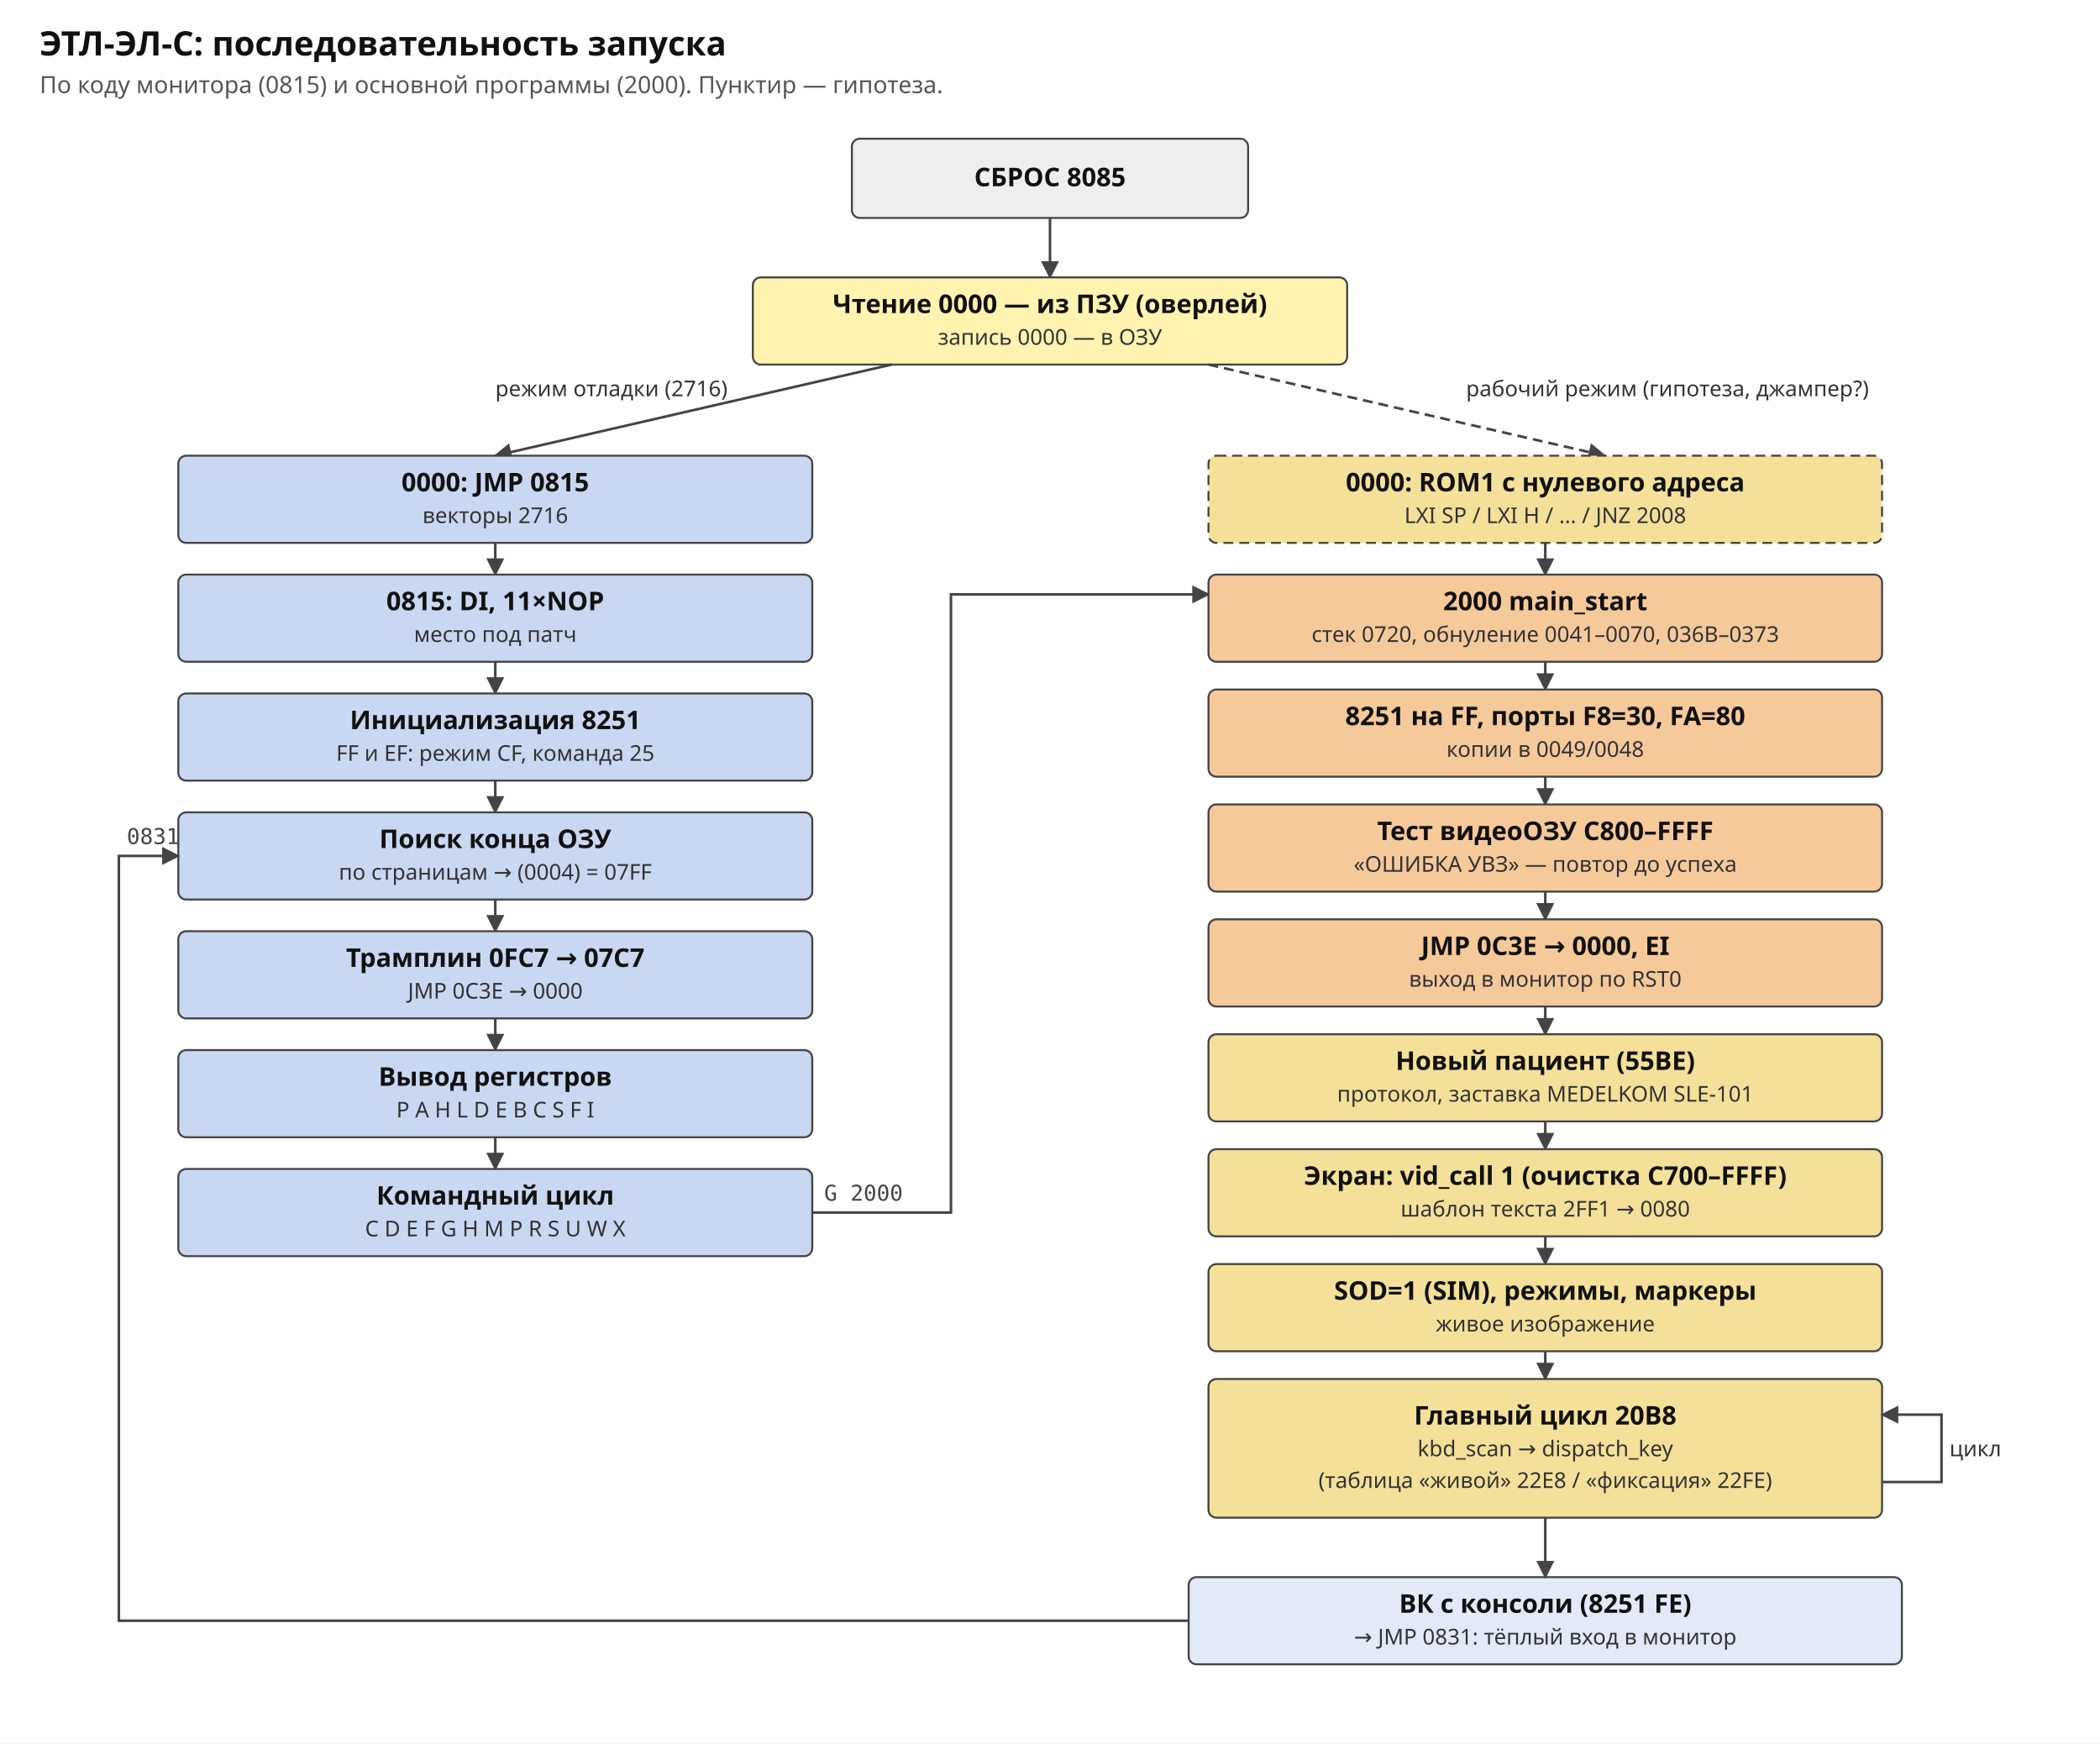
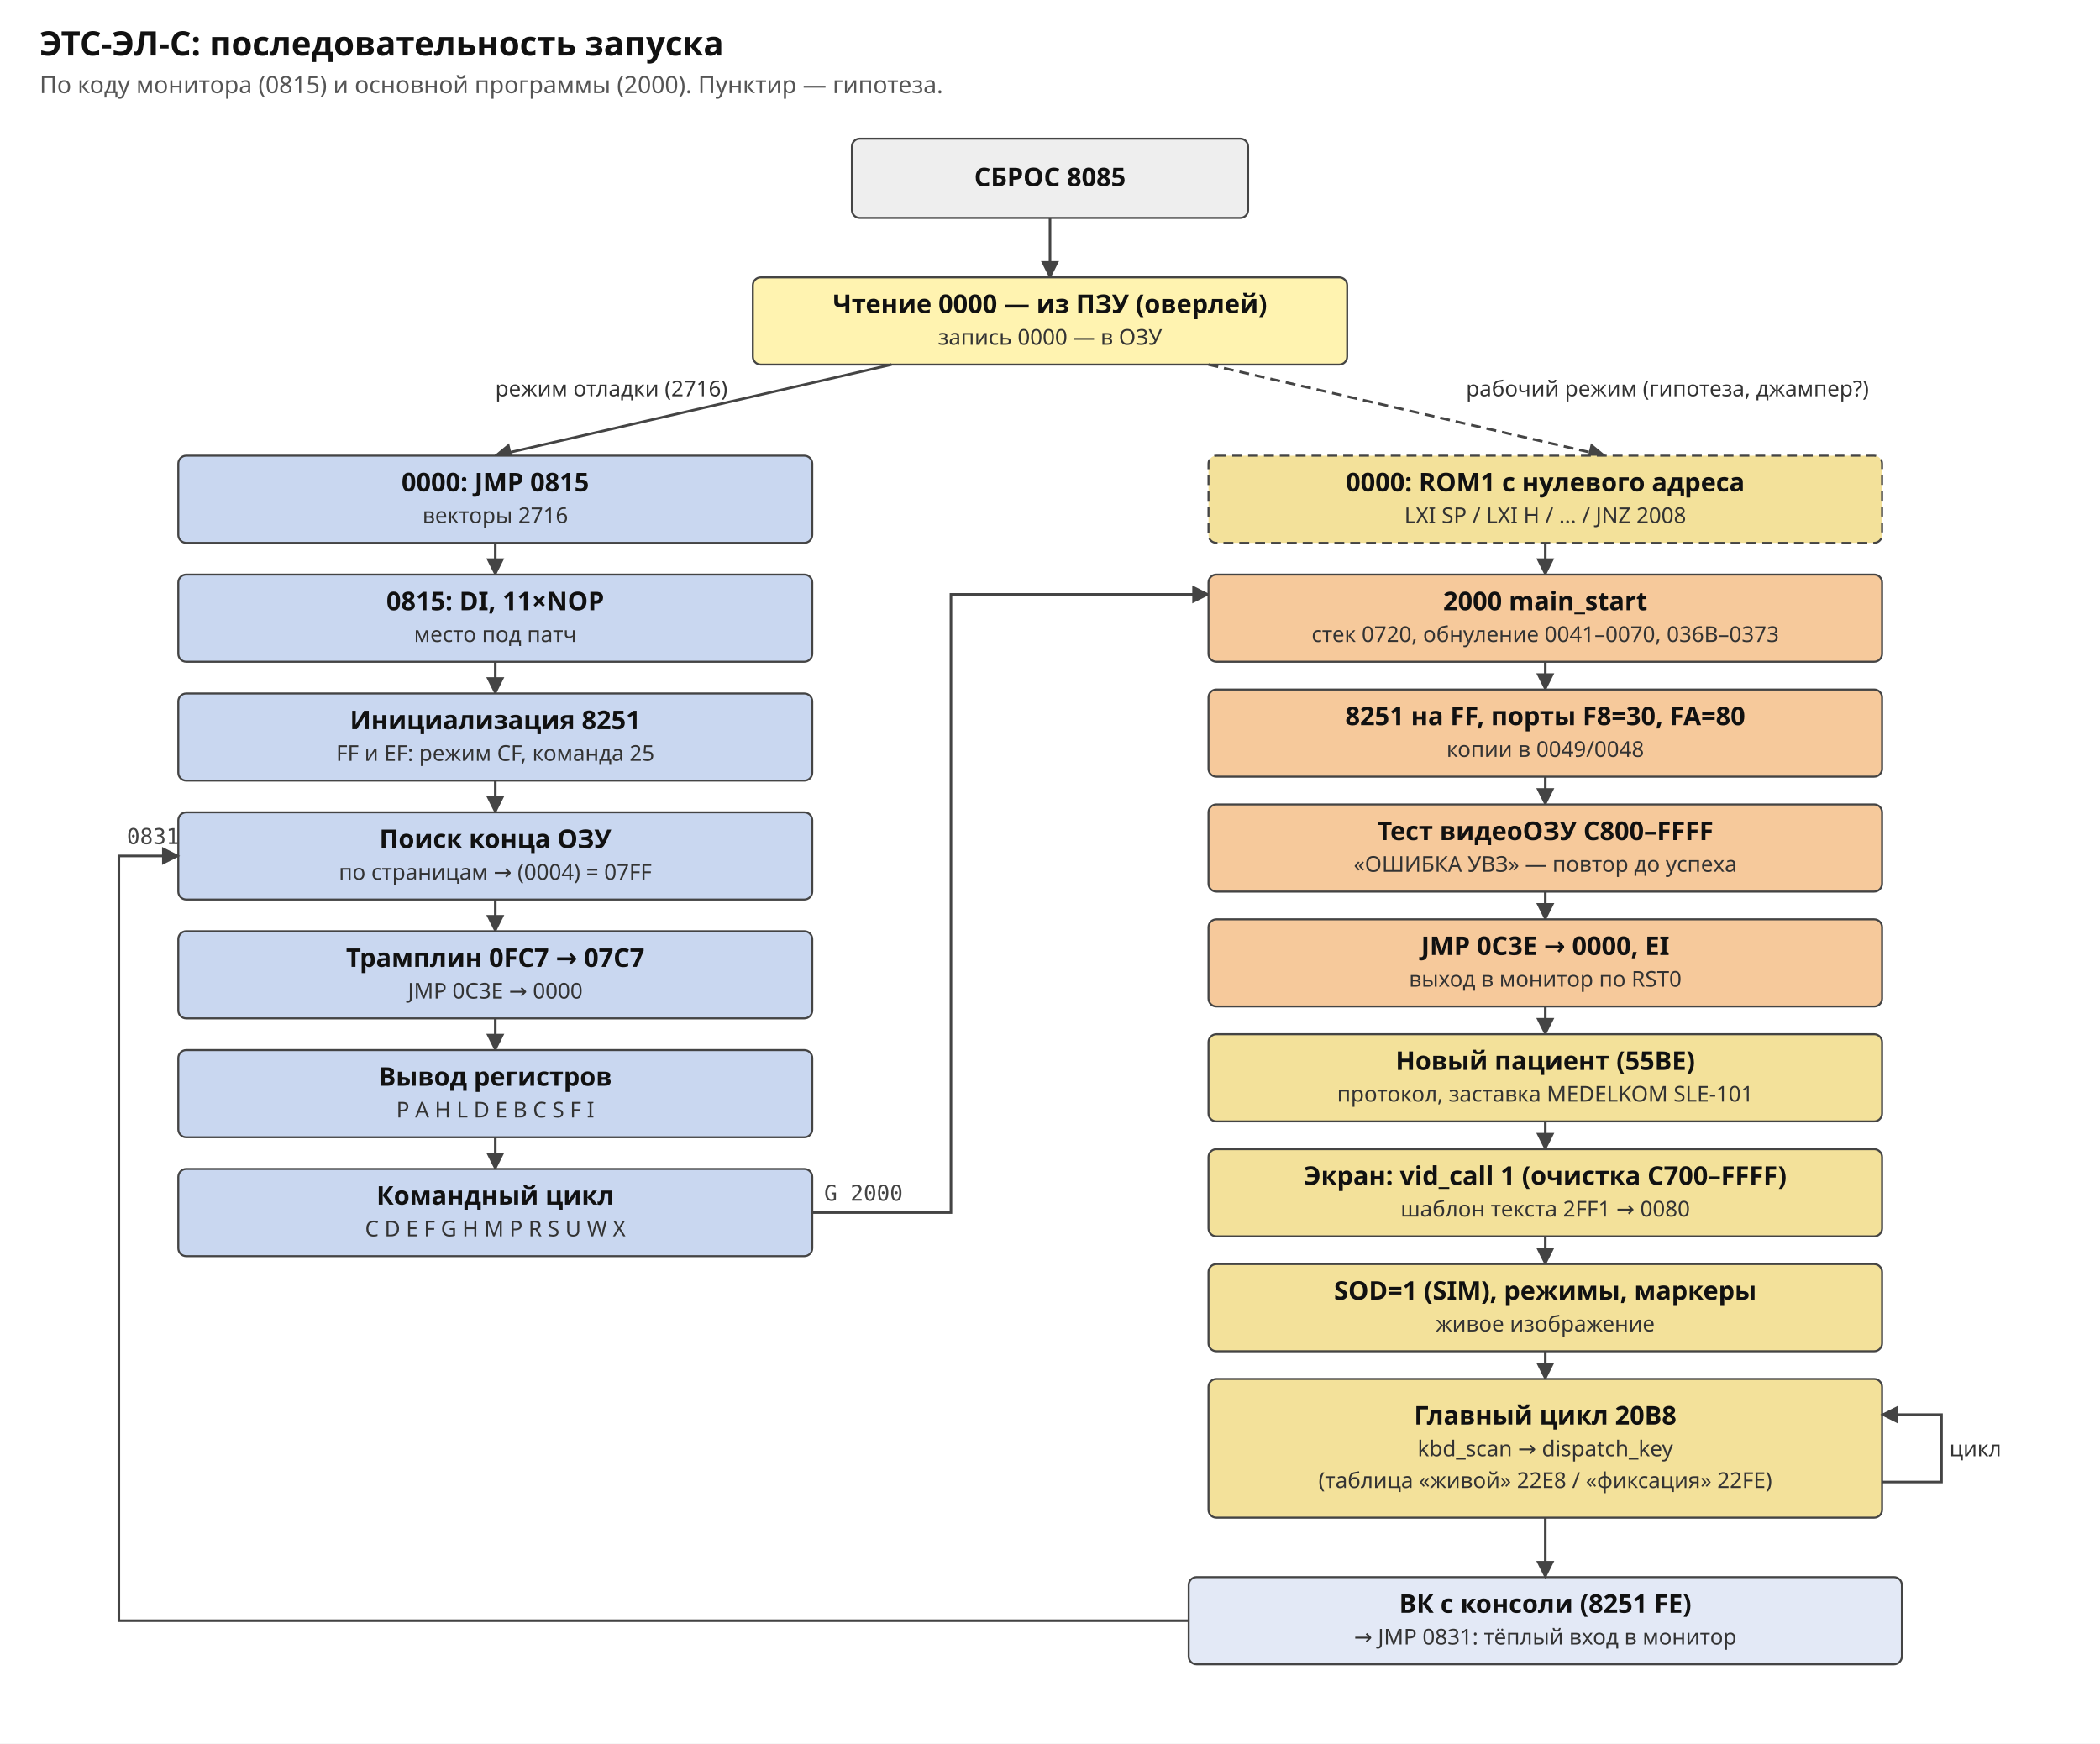
<svg xmlns="http://www.w3.org/2000/svg" width="1060" height="880" viewBox="0 0 1060 880">
  <style>
 .h{font:bold 17px sans-serif;fill:#111} .sub{font:12px sans-serif;fill:#555}
 .t{font:13px sans-serif;fill:#111} .tb{font:bold 13px sans-serif;fill:#111}
 .s{font:11px sans-serif;fill:#333} .a{font:11px monospace;fill:#444}
 .box{stroke:#444;stroke-width:1} .dash{stroke:#888;stroke-width:1;stroke-dasharray:5 3;fill:none}
 .ln{stroke:#444;stroke-width:1.3;fill:none} .bus{stroke:#666;stroke-width:5;fill:none;stroke-linecap:round}
</style>
  <defs>
    <marker id="ar" viewBox="0 0 10 10" refX="9" refY="5" markerWidth="7" markerHeight="7" orient="auto-start-reverse">
      <path d="M0 0L10 5L0 10z" fill="#444" />
    </marker>
  </defs>
  <rect width="100%" height="100%" fill="#fff" />
-   <text class="h" x="20" y="28">ЭТЛ-ЭЛ-С: последовательность запуска</text>
+   <text class="h" x="20" y="28">ЭТС-ЭЛ-С: последовательность запуска</text>
  <text class="sub" x="20" y="47">По коду монитора (0815) и основной программы (2000). Пунктир — гипотеза.</text>
  <rect class="box" x="430" y="70" width="200" height="40" rx="4" fill="#eee" />
  <text class="tb" x="530" y="94" text-anchor="middle">СБРОС 8085</text>
  <path class="ln" d="M530 110 L530 140" marker-end="url(#ar)" />
  <rect class="box" x="380" y="140" width="300" height="44" rx="4" fill="#fff3b0" />
  <text class="tb" x="530" y="158" text-anchor="middle">Чтение 0000 — из ПЗУ (оверлей)</text>
  <text class="s" x="530" y="174" text-anchor="middle">запись 0000 — в ОЗУ</text>
  <path class="ln" d="M450 184 L250 230" marker-end="url(#ar)" />
  <path class="ln" stroke-dasharray="5 3" d="M610 184 L810 230" marker-end="url(#ar)" />
  <text class="s" x="250" y="200" text-anchor="start">режим отладки (2716)</text>
  <text class="s" x="740" y="200" text-anchor="start">рабочий режим (гипотеза, джампер?)</text>
  <rect class="box" x="90" y="230" width="320" height="44" rx="4" fill="#c9d7f0" />
  <text class="tb" x="250" y="248" text-anchor="middle">0000: JMP 0815</text>
  <text class="s" x="250" y="264" text-anchor="middle">векторы 2716</text>
  <path class="ln" d="M250 274 L250 290" marker-end="url(#ar)" />
  <rect class="box" x="90" y="290" width="320" height="44" rx="4" fill="#c9d7f0" />
  <text class="tb" x="250" y="308" text-anchor="middle">0815: DI, 11×NOP</text>
  <text class="s" x="250" y="324" text-anchor="middle">место под патч</text>
  <path class="ln" d="M250 334 L250 350" marker-end="url(#ar)" />
  <rect class="box" x="90" y="350" width="320" height="44" rx="4" fill="#c9d7f0" />
  <text class="tb" x="250" y="368" text-anchor="middle">Инициализация 8251</text>
  <text class="s" x="250" y="384" text-anchor="middle">FF и EF: режим CF, команда 25</text>
  <path class="ln" d="M250 394 L250 410" marker-end="url(#ar)" />
  <rect class="box" x="90" y="410" width="320" height="44" rx="4" fill="#c9d7f0" />
  <text class="tb" x="250" y="428" text-anchor="middle">Поиск конца ОЗУ</text>
  <text class="s" x="250" y="444" text-anchor="middle">по страницам → (0004) = 07FF</text>
  <path class="ln" d="M250 454 L250 470" marker-end="url(#ar)" />
  <rect class="box" x="90" y="470" width="320" height="44" rx="4" fill="#c9d7f0" />
  <text class="tb" x="250" y="488" text-anchor="middle">Трамплин 0FC7 → 07C7</text>
  <text class="s" x="250" y="504" text-anchor="middle">JMP 0C3E → 0000</text>
  <path class="ln" d="M250 514 L250 530" marker-end="url(#ar)" />
  <rect class="box" x="90" y="530" width="320" height="44" rx="4" fill="#c9d7f0" />
  <text class="tb" x="250" y="548" text-anchor="middle">Вывод регистров</text>
  <text class="s" x="250" y="564" text-anchor="middle">P A H L D E B C S F I</text>
  <path class="ln" d="M250 574 L250 590" marker-end="url(#ar)" />
  <rect class="box" x="90" y="590" width="320" height="44" rx="4" fill="#c9d7f0" />
  <text class="tb" x="250" y="608" text-anchor="middle">Командный цикл</text>
  <text class="s" x="250" y="624" text-anchor="middle">C D E F G H M P R S U W X</text>
  <path class="ln" d="M410 612 L480 612 L480 300 L610 300" marker-end="url(#ar)" />
  <text class="a" x="416" y="606" text-anchor="start">G 2000</text>
  <rect class="box" x="610" y="230" width="340" height="44" rx="4" fill="#f3e19a" stroke-dasharray="5 3" />
  <text class="tb" x="780" y="248" text-anchor="middle">0000: ROM1 с нулевого адреса</text>
  <text class="s" x="780" y="264" text-anchor="middle">LXI SP / LXI H / … / JNZ 2008</text>
  <path class="ln" d="M780 274 L780 290" marker-end="url(#ar)" />
  <rect class="box" x="610" y="290" width="340" height="44" rx="4" fill="#f6c99b" />
  <text class="tb" x="780" y="308" text-anchor="middle">2000 main_start</text>
  <text class="s" x="780" y="324" text-anchor="middle">стек 0720, обнуление 0041–0070, 036B–0373</text>
  <path class="ln" d="M780 334 L780 348" marker-end="url(#ar)" />
  <rect class="box" x="610" y="348" width="340" height="44" rx="4" fill="#f6c99b" />
  <text class="tb" x="780" y="366" text-anchor="middle">8251 на FF, порты F8=30, FA=80</text>
  <text class="s" x="780" y="382" text-anchor="middle">копии в 0049/0048</text>
  <path class="ln" d="M780 392 L780 406" marker-end="url(#ar)" />
  <rect class="box" x="610" y="406" width="340" height="44" rx="4" fill="#f6c99b" />
  <text class="tb" x="780" y="424" text-anchor="middle">Тест видеоОЗУ C800–FFFF</text>
  <text class="s" x="780" y="440" text-anchor="middle">«ОШИБКА УВЗ» — повтор до успеха</text>
  <path class="ln" d="M780 450 L780 464" marker-end="url(#ar)" />
  <rect class="box" x="610" y="464" width="340" height="44" rx="4" fill="#f6c99b" />
  <text class="tb" x="780" y="482" text-anchor="middle">JMP 0C3E → 0000, EI</text>
  <text class="s" x="780" y="498" text-anchor="middle">выход в монитор по RST0</text>
  <path class="ln" d="M780 508 L780 522" marker-end="url(#ar)" />
  <rect class="box" x="610" y="522" width="340" height="44" rx="4" fill="#f3e19a" />
  <text class="tb" x="780" y="540" text-anchor="middle">Новый пациент (55BE)</text>
  <text class="s" x="780" y="556" text-anchor="middle">протокол, заставка MEDELKOM SLE-101</text>
  <path class="ln" d="M780 566 L780 580" marker-end="url(#ar)" />
  <rect class="box" x="610" y="580" width="340" height="44" rx="4" fill="#f3e19a" />
  <text class="tb" x="780" y="598" text-anchor="middle">Экран: vid_call 1 (очистка C700–FFFF)</text>
  <text class="s" x="780" y="614" text-anchor="middle">шаблон текста 2FF1 → 0080</text>
  <path class="ln" d="M780 624 L780 638" marker-end="url(#ar)" />
  <rect class="box" x="610" y="638" width="340" height="44" rx="4" fill="#f3e19a" />
  <text class="tb" x="780" y="656" text-anchor="middle">SOD=1 (SIM), режимы, маркеры</text>
  <text class="s" x="780" y="672" text-anchor="middle">живое изображение</text>
  <path class="ln" d="M780 682 L780 696" marker-end="url(#ar)" />
  <rect class="box" x="610" y="696" width="340" height="70" rx="4" fill="#f3e19a" />
  <text class="tb" x="780" y="719" text-anchor="middle">Главный цикл 20B8</text>
  <text class="s" x="780" y="735" text-anchor="middle">kbd_scan → dispatch_key</text>
  <text class="s" x="780" y="751" text-anchor="middle">(таблица «живой» 22E8 / «фиксация» 22FE)</text>
  <path class="ln" d="M950 748 L980 748 L980 714 L950 714" marker-end="url(#ar)" />
  <text class="s" x="984" y="735" text-anchor="start">цикл</text>
  <rect class="box" x="600" y="796" width="360" height="44" rx="4" fill="#e3e9f6" />
  <text class="tb" x="780" y="814" text-anchor="middle">ВК с консоли (8251 FE)</text>
  <text class="s" x="780" y="830" text-anchor="middle">→ JMP 0831: тёплый вход в монитор</text>
  <path class="ln" d="M780 766 L780 796" marker-end="url(#ar)" />
  <path class="ln" d="M600 818 L60 818 L60 432 L90 432" marker-end="url(#ar)" />
  <text class="a" x="64" y="426" text-anchor="start">0831</text>
</svg>
